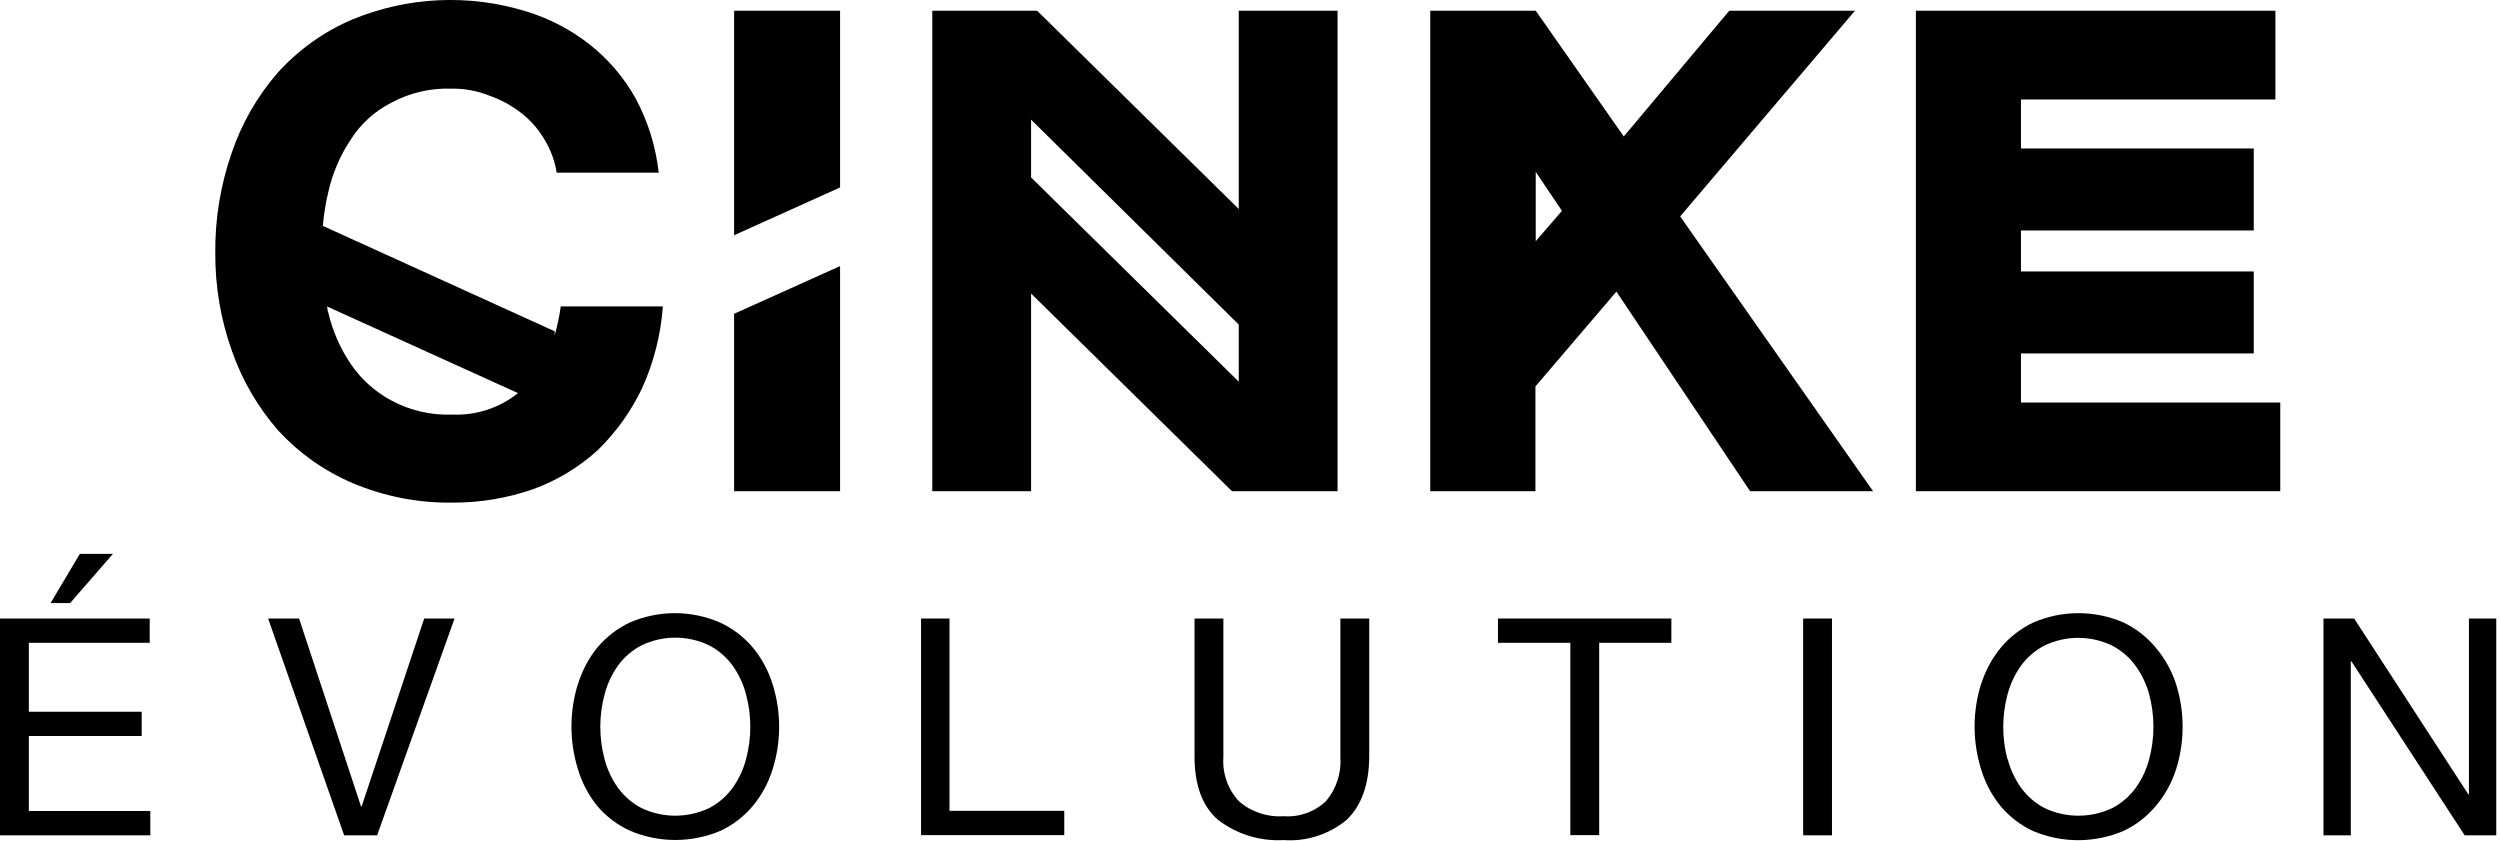
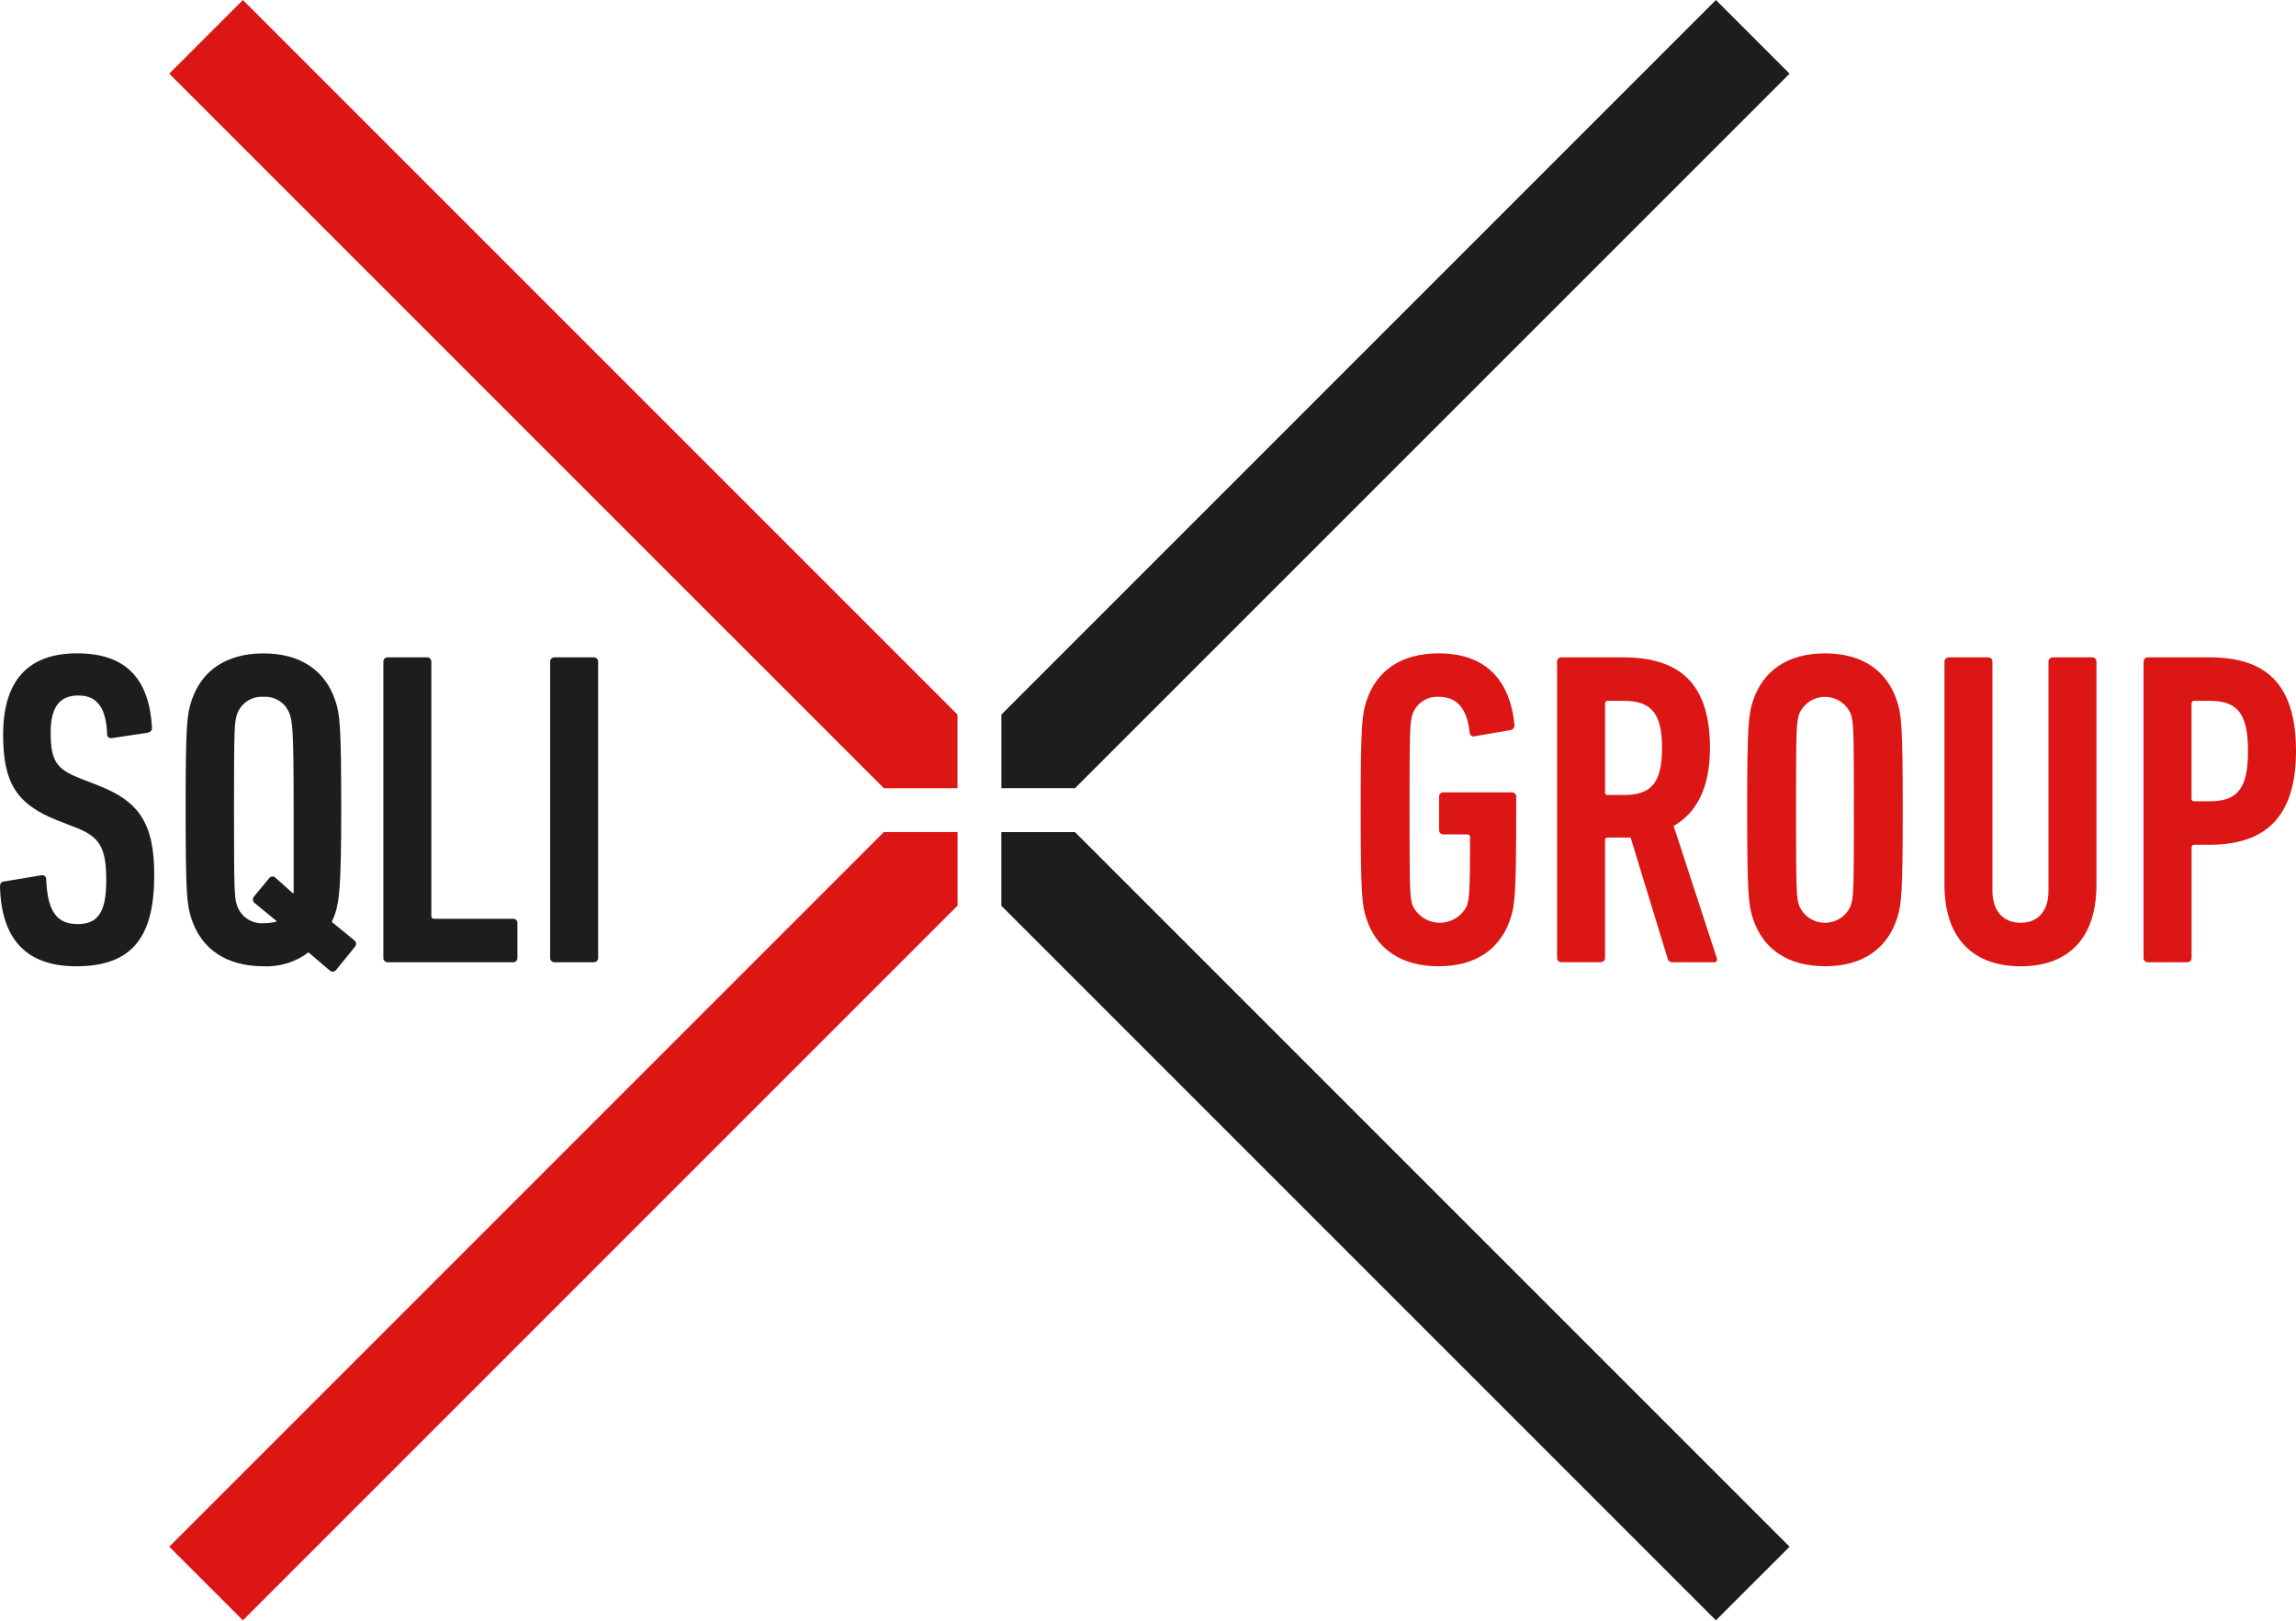
- <svg xmlns="http://www.w3.org/2000/svg" id="logo-sqli" data-name="logo-sqli" viewBox="0 0 247 83">
+ <svg xmlns="http://www.w3.org/2000/svg" id="logo-sqli" data-name="logo-sqli" viewBox="0 0 241.755 170.608">
  <g>
-     <path d="M65.49,30.27a23.62,23.62,0,0,1-2.06,8.1,21.29,21.29,0,0,1-4.38,6.11,19.21,19.21,0,0,1-6.37,3.85,24,24,0,0,1-8,1.33,24.51,24.51,0,0,1-9.82-1.92,21.65,21.65,0,0,1-4-2.23,21.33,21.33,0,0,1-3.35-2.95,23.88,23.88,0,0,1-4.58-7.84A28.31,28.31,0,0,1,21.27,25a29.16,29.16,0,0,1,1.6-9.83,23.55,23.55,0,0,1,4.58-8A21.06,21.06,0,0,1,30.8,4.18a20.62,20.62,0,0,1,4-2.25A25.36,25.36,0,0,1,52,1.13a19.16,19.16,0,0,1,6.24,3.25,17.79,17.79,0,0,1,4.58,5.38,20.13,20.13,0,0,1,2.26,7.3H55a9,9,0,0,0-1.19-3.25,9.22,9.22,0,0,0-2.33-2.66,11.07,11.07,0,0,0-3.19-1.72,9.46,9.46,0,0,0-3.65-.67,11.67,11.67,0,0,0-6,1.4,10.21,10.21,0,0,0-4,3.65A15.36,15.36,0,0,0,32.43,19c-.14.57-.25,1.13-.33,1.66s-.16,1.08-.2,1.66L54.8,32.73v.4a19.35,19.35,0,0,0,.6-2.86Zm-26.82,9.3a11.67,11.67,0,0,0,6,1.39,9.73,9.73,0,0,0,6.51-2.12L32.29,30.27a.6.6,0,0,1,.07.3.6.6,0,0,0,.07.3A15.34,15.34,0,0,0,34.68,36,11.29,11.29,0,0,0,38.67,39.57Z" />
-     <path d="M83,18.52,72.53,23.24V1.06H83ZM72.53,31,83,26.29V48.53H72.53Z" />
-     <path d="M122.39,1.06h9.76V48.53H121.72L101.87,29V48.53H92.11V1.06h10.36l19.92,19.59ZM101.87,17.53l20.52,20.18V32.07L101.87,11.82Z" />
-     <path d="M185.06,48.53H172.91L159.7,28.81l-8,9.37V48.53H141.31V1.06h10.42l8.7,12.42L170.85,1.06h12.42L166,21.38Zm-33.33-24.7,2.59-3-2.59-3.85Z" />
-     <path d="M225.29,39.77v8.76h-36V1.06h35.52V9.83H199.67v4.84h23v8.1h-23v4.05h23v8.1h-23v4.85Z" />
-     <path d="M14.79,61.11v2.4H2.85v6.81H14v2.4H2.85v7.41h12v2.4H0V61.11Zm-6.9-6.39L5,59.58H6.93l4.23-4.86Z" />
-     <path d="M34,82.53,26.49,61.11h3.06l6.12,18.57h.06l6.18-18.57h3L37.26,82.53Z" />
-     <path d="M57.1,67.61A10.66,10.66,0,0,1,59,64a9.44,9.44,0,0,1,3.21-2.49,11.21,11.21,0,0,1,8.94,0A9.44,9.44,0,0,1,74.4,64a10.63,10.63,0,0,1,1.93,3.59,14,14,0,0,1,0,8.43,10.59,10.59,0,0,1-1.93,3.58,9.3,9.3,0,0,1-3.21,2.48,11.43,11.43,0,0,1-8.94,0A9.3,9.3,0,0,1,59,79.62,10.61,10.61,0,0,1,57.1,76a14.2,14.2,0,0,1,0-8.43ZM59.73,75a8.65,8.65,0,0,0,1.32,2.83,6.76,6.76,0,0,0,2.31,2,7.81,7.81,0,0,0,6.72,0,6.76,6.76,0,0,0,2.31-2A8.65,8.65,0,0,0,73.71,75a12.36,12.36,0,0,0,0-6.39,8.7,8.7,0,0,0-1.32-2.84,6.73,6.73,0,0,0-2.31-2,7.72,7.72,0,0,0-6.72,0,6.73,6.73,0,0,0-2.31,2,8.7,8.7,0,0,0-1.32,2.84,12.36,12.36,0,0,0,0,6.39Z" />
-     <path d="M93.81,61.11v19h11.34v2.4H91V61.11Z" />
-     <path d="M133.05,81A8.77,8.77,0,0,1,126.81,83a9.73,9.73,0,0,1-6.47-2q-2.32-2-2.32-6.26V61.11h2.85V74.79a5.83,5.83,0,0,0,1.53,4.37,6.08,6.08,0,0,0,4.41,1.48A5.48,5.48,0,0,0,131,79.16a6.08,6.08,0,0,0,1.43-4.37V61.11h2.85V74.79Q135.24,78.9,133.05,81Z" />
-     <path d="M148,63.51v-2.4h17.13v2.4H158v19h-2.85v-19Z" />
-     <path d="M181,61.11V82.53h-2.85V61.11Z" />
-     <path d="M195.73,67.61A10.66,10.66,0,0,1,197.67,64a9.44,9.44,0,0,1,3.21-2.49,11.21,11.21,0,0,1,8.94,0A9.44,9.44,0,0,1,213,64,10.63,10.63,0,0,1,215,67.61,14,14,0,0,1,215,76,10.59,10.59,0,0,1,213,79.62a9.3,9.3,0,0,1-3.21,2.48,11.43,11.43,0,0,1-8.94,0,9.3,9.3,0,0,1-3.21-2.48A10.61,10.61,0,0,1,195.73,76a14.2,14.2,0,0,1,0-8.43ZM198.36,75a8.65,8.65,0,0,0,1.32,2.83,6.76,6.76,0,0,0,2.31,2,7.81,7.81,0,0,0,6.72,0,6.76,6.76,0,0,0,2.31-2A8.65,8.65,0,0,0,212.34,75a12.36,12.36,0,0,0,0-6.39A8.7,8.7,0,0,0,211,65.79a6.73,6.73,0,0,0-2.31-2,7.72,7.72,0,0,0-6.72,0,6.73,6.73,0,0,0-2.31,2,8.7,8.7,0,0,0-1.32,2.84,12.36,12.36,0,0,0,0,6.39Z" />
-     <path d="M232.59,61.11l11.28,17.37h.06V61.11h2.7V82.53h-3.12L232.32,65.34h-.06V82.53h-2.7V61.11Z" />
+     <g>
+       <polygon points="100.817 82.998 100.817 75.24 25.577 0 17.821 7.756 93.069 82.998 100.817 82.998" fill="#db1614" />
+       <polygon points="105.44 82.992 113.19 82.992 188.433 7.756 180.675 0 105.44 75.238 105.44 82.992" fill="#1d1d1b" />
+       <polygon points="105.435 87.613 105.435 95.369 180.675 170.608 188.433 162.856 113.192 87.613 105.435 87.613" fill="#1d1d1b" />
+       <polygon points="100.825 87.606 93.068 87.606 17.821 162.856 25.577 170.608 100.825 95.358 100.825 87.606" fill="#db1614" />
+     </g>
+     <g>
+       <path d="M8.026,101.742c-5.193,0-7.884-2.785-8.026-8.4,0-.283.095-.473.378-.52l3.966-.66a.409.409,0,0,1,.519.424C5,95.983,6,97.3,8.167,97.3c2.03,0,3.021-1.086,3.021-4.58,0-3.447-.661-4.58-3.163-5.57L6.09,86.4c-4.438-1.747-5.76-4.06-5.76-9.064,0-5.524,2.5-8.545,7.79-8.545s7.6,2.833,7.884,7.837c0,.284-.142.425-.425.519l-3.777.567c-.283.047-.519-.094-.519-.377-.095-2.644-.944-4.107-3.021-4.107-1.983,0-2.927,1.227-2.927,3.871,0,2.975.566,3.872,3.116,4.863l1.936.755c4.2,1.652,5.854,3.919,5.854,9.4C16.241,98.438,14.116,101.742,8.026,101.742Z" fill="#1d1d1b" />
+       <path d="M35.361,102.166a.455.455,0,0,1-.661,0l-2.219-1.889a7.32,7.32,0,0,1-4.721,1.465c-3.966,0-6.562-1.842-7.6-5-.472-1.418-.614-2.551-.614-11.473s.142-10.056.614-11.472c1.038-3.163,3.635-5,7.6-5,3.918,0,6.515,1.841,7.554,5,.472,1.416.614,2.549.614,11.472s-.236,10.151-.992,11.8L37.3,99a.466.466,0,0,1,.094.66Zm-6.185-5.144-2.36-1.936a.468.468,0,0,1-.094-.662l1.6-1.936a.443.443,0,0,1,.708-.047l1.794,1.605h.095V85.265c0-8.828-.142-9.206-.425-10.1a2.727,2.727,0,0,0-2.738-1.794,2.749,2.749,0,0,0-2.786,1.794c-.283.9-.331,1.275-.331,10.1s.047,9.252.331,10.1a2.727,2.727,0,0,0,2.786,1.84A5.146,5.146,0,0,0,29.177,97.022Z" fill="#1d1d1b" />
+       <path d="M40.366,69.686a.446.446,0,0,1,.472-.472h4.107a.446.446,0,0,1,.472.472v26.77a.251.251,0,0,0,.283.283H54.01a.445.445,0,0,1,.472.471v3.637a.445.445,0,0,1-.472.471H40.838a.445.445,0,0,1-.472-.471Z" fill="#1d1d1b" />
+       <path d="M57.929,69.686a.446.446,0,0,1,.472-.472h4.107a.446.446,0,0,1,.472.472v31.16a.445.445,0,0,1-.472.471H58.4a.445.445,0,0,1-.472-.471Z" fill="#1d1d1b" />
+     </g>
+     <g>
+       <path d="M143.271,85.265c0-8.923.142-10.056.614-11.472,1.038-3.163,3.635-5,7.6-5,4.626,0,7.459,2.455,7.978,7.507a.489.489,0,0,1-.377.566l-3.824.661a.415.415,0,0,1-.52-.378c-.236-2.5-1.322-3.777-3.21-3.777a2.749,2.749,0,0,0-2.786,1.794c-.283.9-.33,1.275-.33,10.1s.047,9.206.33,10.1a3.171,3.171,0,0,0,5.712,0c.236-.8.331-1.275.331-7.225a.251.251,0,0,0-.283-.283H152a.445.445,0,0,1-.472-.471V83.9a.446.446,0,0,1,.472-.472h7.176a.446.446,0,0,1,.472.472v1.416c0,8.875-.142,10.008-.614,11.426-1.038,3.162-3.635,5-7.554,5-3.966,0-6.562-1.842-7.6-5C143.413,95.32,143.271,94.188,143.271,85.265Z" fill="#db1614" />
+       <path d="M176.13,101.316a.476.476,0,0,1-.52-.33l-3.918-12.8h-2.408a.251.251,0,0,0-.283.283v12.371a.445.445,0,0,1-.472.471h-4.107a.445.445,0,0,1-.472-.471V69.686a.446.446,0,0,1,.472-.472h6.468c5.713,0,9.159,2.5,9.159,9.537,0,4.2-1.416,6.846-3.824,8.215l4.532,13.881c.095.234,0,.471-.236.471ZM175,78.75c0-3.777-1.228-4.957-4.06-4.957h-1.652a.25.25,0,0,0-.283.283v9.348a.251.251,0,0,0,.283.284h1.652C173.769,83.708,175,82.574,175,78.75Z" fill="#db1614" />
+       <path d="M184.581,96.738c-.472-1.418-.614-2.551-.614-11.473s.142-10.056.614-11.472c1.039-3.163,3.635-5,7.6-5,3.918,0,6.515,1.841,7.554,5,.472,1.416.614,2.549.614,11.472s-.142,10.055-.614,11.473c-1.039,3.162-3.635,5-7.554,5C188.217,101.742,185.62,99.9,184.581,96.738Zm10.292-1.369c.283-.9.331-1.275.331-10.1s-.047-9.206-.331-10.1a2.951,2.951,0,0,0-5.429,0c-.283.9-.331,1.275-.331,10.1s.047,9.206.331,10.1a2.951,2.951,0,0,0,5.429,0Z" fill="#db1614" />
+       <path d="M204.741,93.15V69.686a.446.446,0,0,1,.472-.472h4.107a.446.446,0,0,1,.472.472V93.811c0,2.029,1.086,3.352,2.975,3.352s2.927-1.322,2.927-3.352V69.686a.446.446,0,0,1,.472-.472h4.107a.446.446,0,0,1,.472.472V93.15c0,5.711-3.021,8.592-7.978,8.592S204.741,98.861,204.741,93.15Z" fill="#db1614" />
+       <path d="M226.175,101.316a.445.445,0,0,1-.472-.471V69.686a.446.446,0,0,1,.472-.472h6.468c5.713,0,9.112,2.55,9.112,9.867,0,7.128-3.4,9.867-9.112,9.867h-1.6a.251.251,0,0,0-.283.283v11.615a.445.445,0,0,1-.473.471ZM236.7,79.081c0-4.06-1.181-5.288-4.06-5.288h-1.6a.25.25,0,0,0-.283.283V84.085a.25.25,0,0,0,.283.283h1.6C235.522,84.368,236.7,83.141,236.7,79.081Z" fill="#db1614" />
+     </g>
  </g>
</svg>
